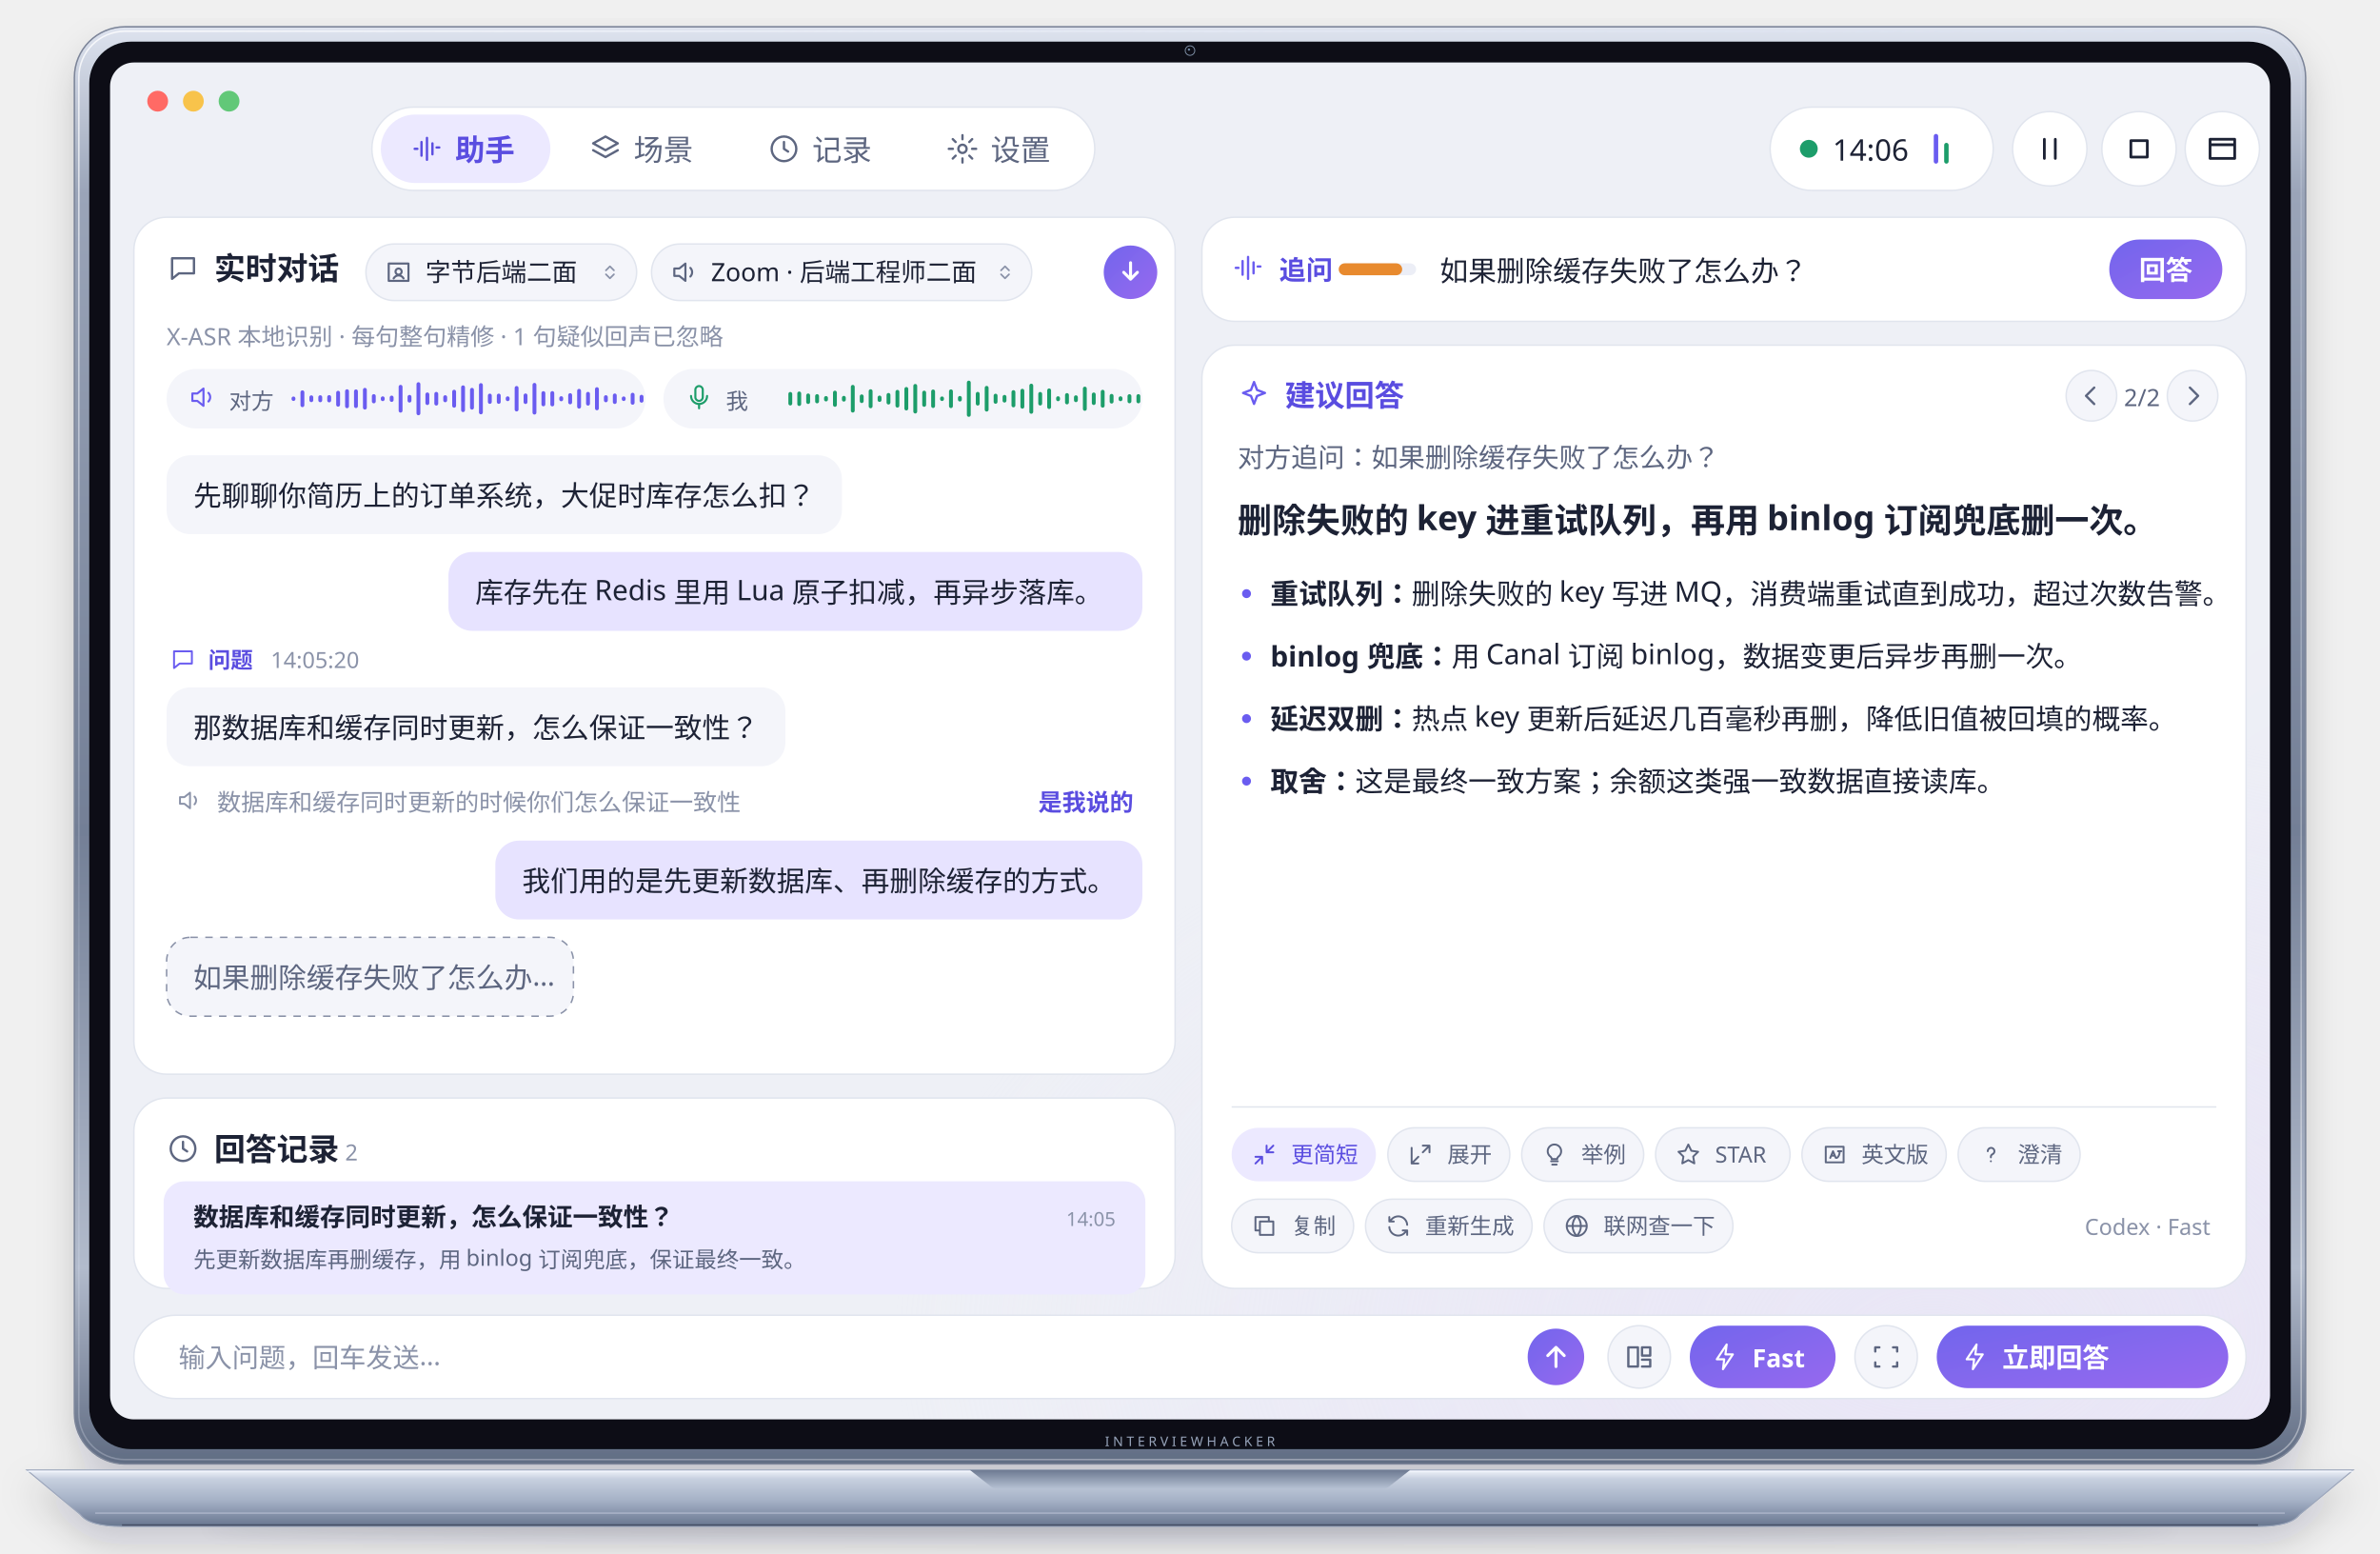
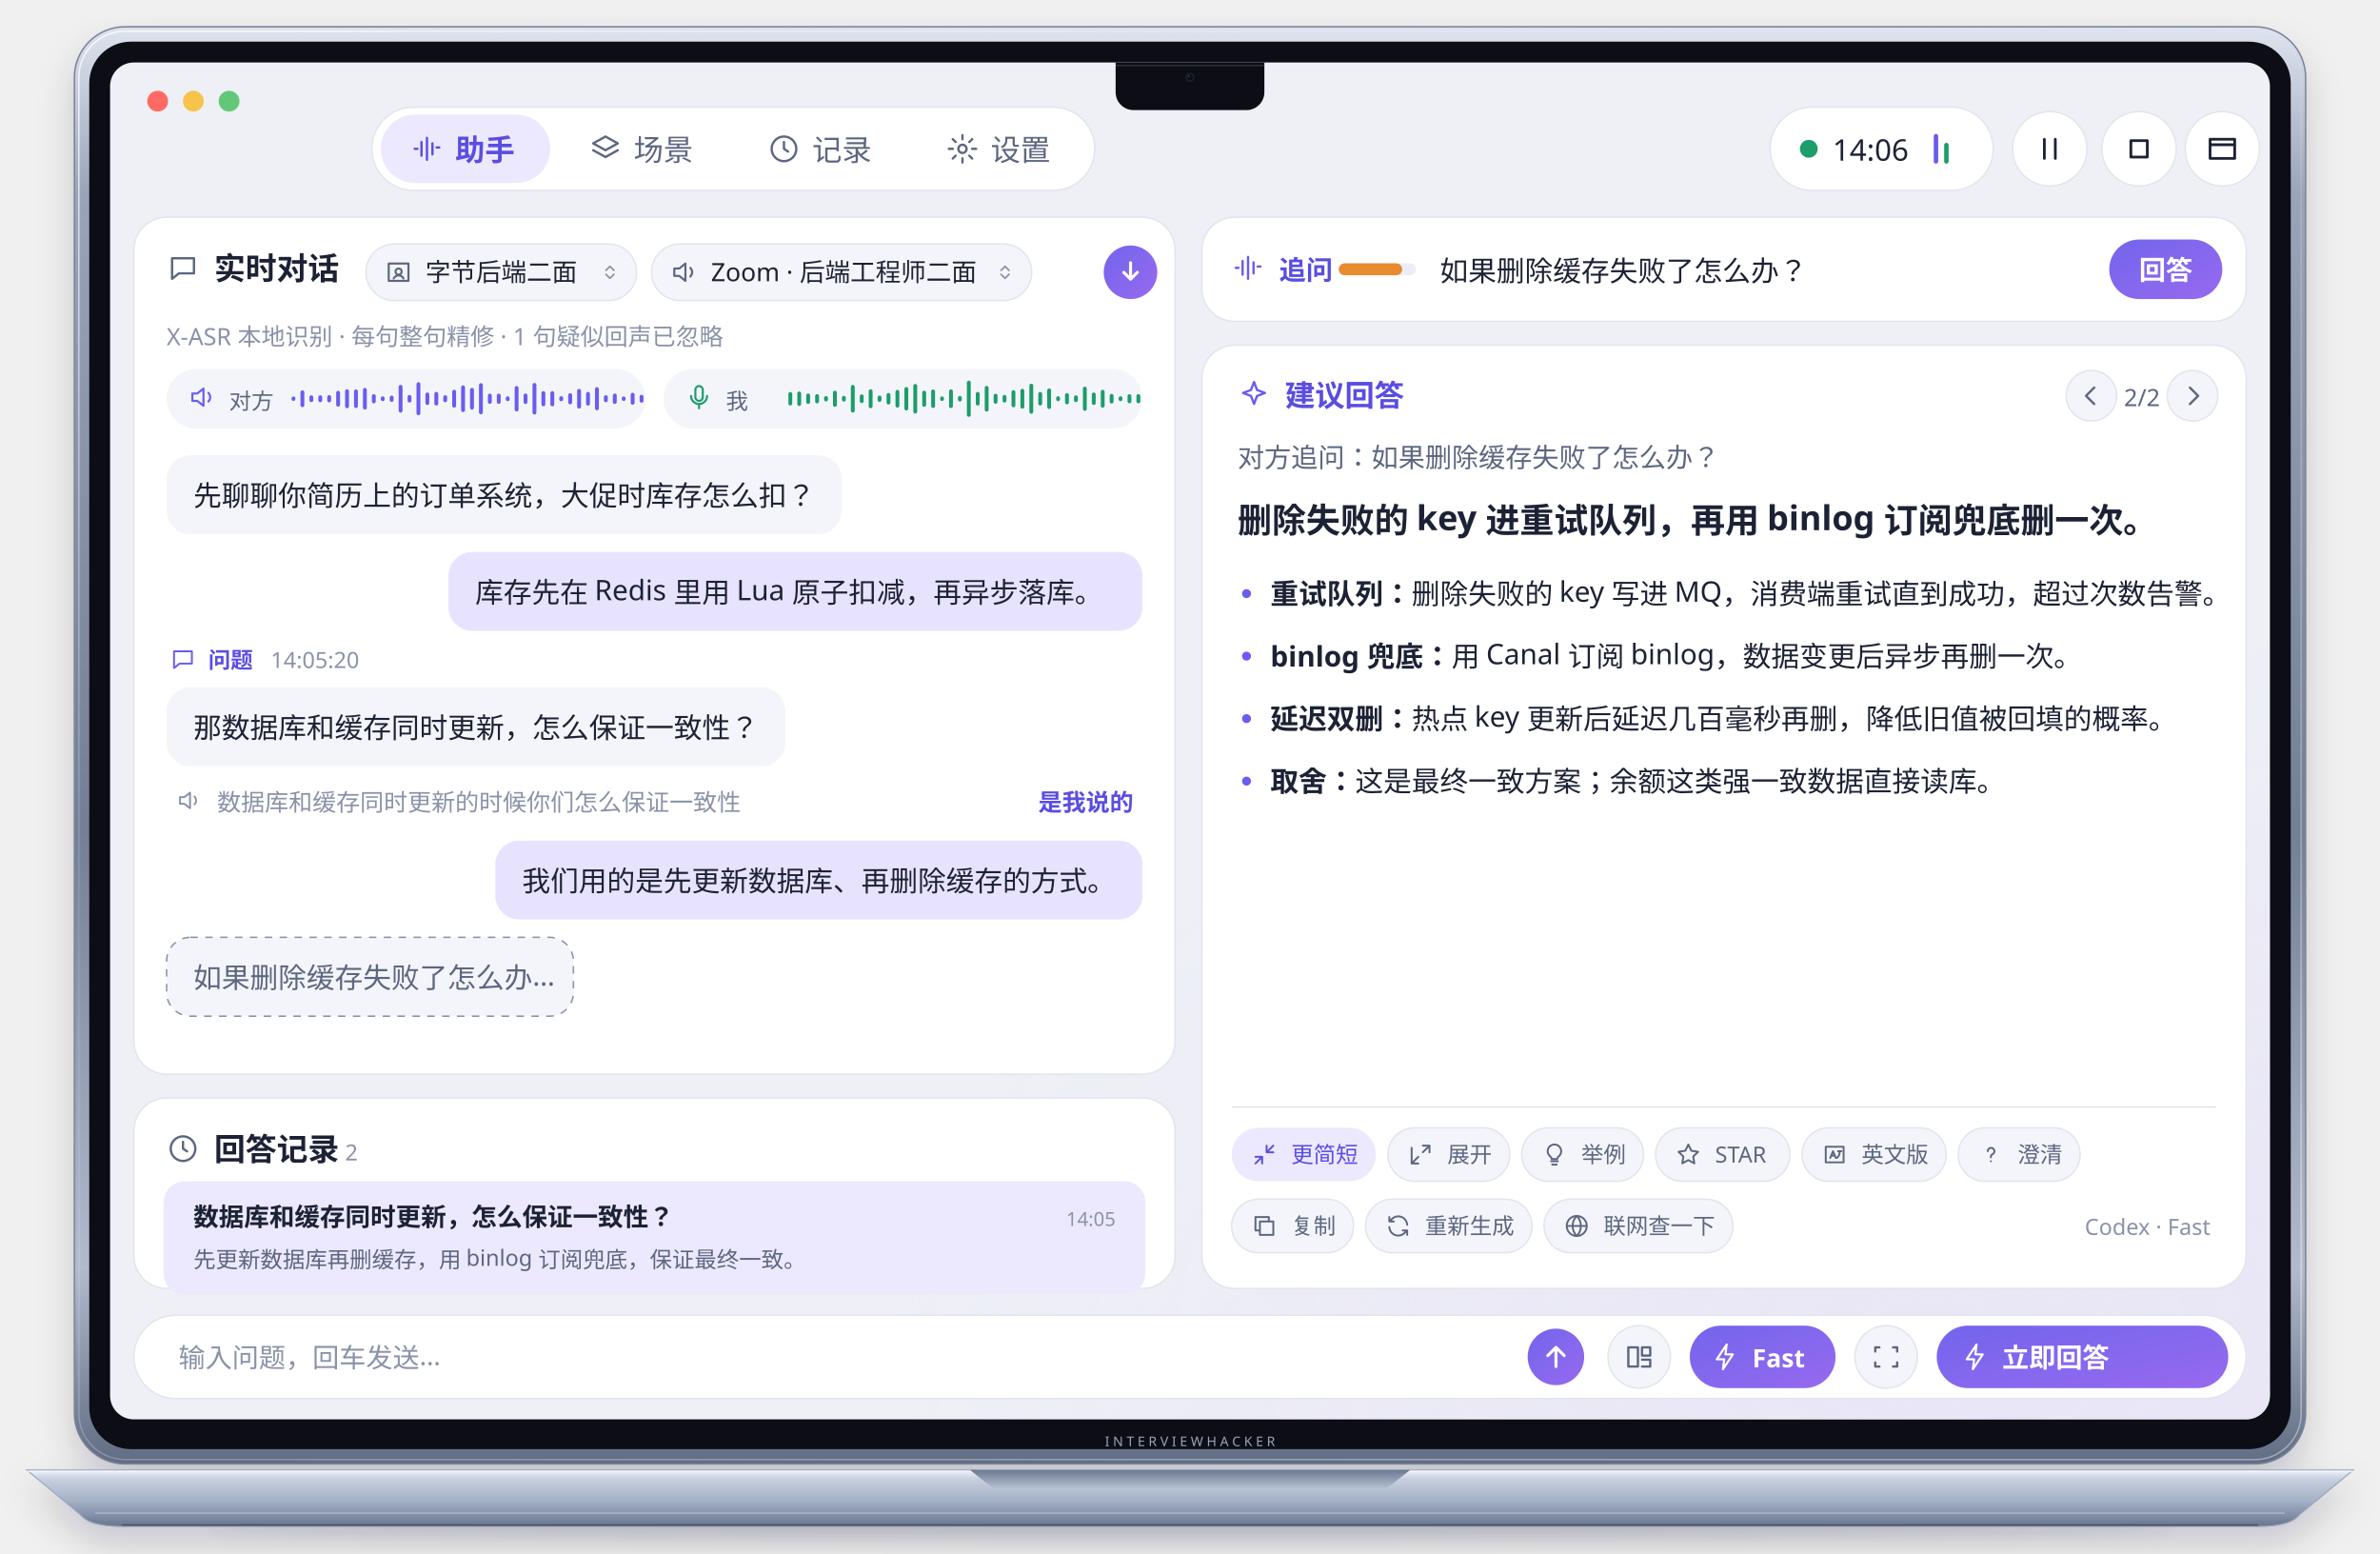
<svg xmlns="http://www.w3.org/2000/svg" width="1600" height="1044" viewBox="0 0 1600 1044" fill="none">
  <defs>
    <linearGradient id="accent" x1="0" y1="0" x2="1" y2="1">
      <stop stop-color="#7265ed" />
      <stop offset="1" stop-color="#9769ee" />
    </linearGradient>
    <linearGradient id="canvas" x1="0" y1="0" x2="1" y2="1">
      <stop stop-color="#eef0f6" />
      <stop offset=".7" stop-color="#eef0f6" />
      <stop offset="1" stop-color="#e9e6f6" />
    </linearGradient>
    <radialGradient id="corner-glow">
      <stop stop-color="#e9e6f6" stop-opacity=".85" />
      <stop offset="1" stop-color="#e9e6f6" stop-opacity="0" />
    </radialGradient>
    <linearGradient id="room" x1="0" y1="0" x2="1" y2="1">
      <stop stop-color="#3a4258" />
      <stop offset="1" stop-color="#1f2434" />
    </linearGradient>
    <linearGradient id="metal" x1="0" y1="0" x2="0" y2="1">
      <stop stop-color="#e1e6f1" />
      <stop offset=".12" stop-color="#9aa4b8" />
      <stop offset=".56" stop-color="#737f96" />
      <stop offset=".86" stop-color="#b2bbcc" />
      <stop offset="1" stop-color="#5d6980" />
    </linearGradient>
    <linearGradient id="rim-light" x1="0" y1="0" x2=".7" y2="1">
      <stop stop-color="#fff" stop-opacity=".8" />
      <stop offset=".42" stop-color="#e0e8fb" stop-opacity=".14" />
      <stop offset="1" stop-color="#fff" stop-opacity=".4" />
    </linearGradient>
    <linearGradient id="base" x1="0" y1="0" x2="0" y2="1">
      <stop stop-color="#f0f3fa" />
      <stop offset=".16" stop-color="#c7d0df" />
      <stop offset=".55" stop-color="#a4b0c5" />
      <stop offset="1" stop-color="#67758f" />
    </linearGradient>
    <linearGradient id="notch" x1="0" y1="0" x2="0" y2="1">
      <stop stop-color="#6c7991" />
      <stop offset="1" stop-color="#b8c3d5" />
    </linearGradient>
    <clipPath id="display">
      <rect x="74" y="42" width="1452" height="912" rx="16" />
    </clipPath>
    <filter id="device-shadow" x="-8%" y="-6%" width="116%" height="126%">
      <feDropShadow dx="0" dy="12" stdDeviation="12" flood-color="#0d1426" flood-opacity=".17" />
    </filter>
    <filter id="contact-shadow" x="-10%" y="-100%" width="120%" height="300%">
      <feGaussianBlur stdDeviation="6" />
    </filter>
    <filter id="card-shadow" x="-20%" y="-20%" width="140%" height="160%">
      <feDropShadow dx="0" dy="18" stdDeviation="20" flood-color="#05070d" flood-opacity=".45" />
    </filter>
    <filter id="phone-shadow" x="-20%" y="-10%" width="140%" height="130%">
      <feDropShadow dx="0" dy="12" stdDeviation="10" flood-color="#0d1426" flood-opacity=".18" />
    </filter>
  </defs>
  <g font-family="'HarmonyOS Sans SC','PingFang SC','Microsoft YaHei',sans-serif" text-rendering="geometricPrecision">
    <ellipse cx="800" cy="1026" rx="660" ry="6" fill="#101626" opacity=".16" filter="url(#contact-shadow)" />
    <g filter="url(#device-shadow)">
      <rect x="50" y="18" width="1500" height="966" rx="34" fill="url(#metal)" stroke="#7b8498" />
      <rect x="53" y="21" width="1494" height="960" rx="31" fill="none" stroke="url(#rim-light)" />
      <rect x="60" y="28" width="1480" height="946" rx="28" fill="#0c0f16" stroke="none" />
-       <circle cx="800" cy="34" r="3.2" fill="#090d15" stroke="#8491aa" stroke-width=".6" />
-       <circle cx="799.3" cy="33.3" r=".8" fill="#7186a5" />
      <g clip-path="url(#display)">
        <rect x="74" y="42" width="1452" height="912" rx="16" fill="url(#canvas)" stroke="none" />
        <ellipse cx="1300" cy="900" rx="700" ry="420" fill="url(#corner-glow)" />
        <circle cx="106" cy="68" r="7" fill="#ff6a65" />
        <circle cx="130" cy="68" r="7" fill="#f8c34b" />
        <circle cx="154" cy="68" r="7" fill="#62c878" />
        <rect x="250" y="72" width="486" height="56" rx="28" fill="#ffffff" stroke="#e1e5ee" />
        <rect x="256" y="77" width="114" height="46" rx="23" fill="#ece9ff" stroke="none" />
        <g transform="translate(276 89) scale(0.92)" fill="none" stroke="#5a4de0" stroke-width="1.7" stroke-linecap="round" stroke-linejoin="round">
          <path d="M3 12h2m3-5v10m4-13v16m4-12v8m3-5h2" />
        </g>
        <text x="306" y="108" font-size="20" font-weight="600" fill="#5a4de0">助手</text>
        <g transform="translate(396 89) scale(0.92)" fill="none" stroke="#5d6680" stroke-width="1.7" stroke-linecap="round" stroke-linejoin="round">
          <path d="m12 3 9 5-9 5-9-5zM3 13l9 5 9-5" />
        </g>
        <text x="426" y="108" font-size="20" font-weight="500" fill="#5d6680">场景</text>
        <g transform="translate(516 89) scale(0.92)" fill="none" stroke="#5d6680" stroke-width="1.7" stroke-linecap="round" stroke-linejoin="round">
          <path d="M12 7v5l3 2M21 12a9 9 0 1 1-18 0 9 9 0 0 1 18 0" />
        </g>
        <text x="546" y="108" font-size="20" font-weight="500" fill="#5d6680">记录</text>
        <g transform="translate(636 89) scale(0.92)" fill="none" stroke="#5d6680" stroke-width="1.7" stroke-linecap="round" stroke-linejoin="round">
          <path d="M12 9a3 3 0 1 0 0 6 3 3 0 0 0 0-6M12 2v3m0 14v3M2 12h3m14 0h3M4.9 4.9l2.1 2.1m10 10 2.1 2.1M4.9 19.1 7 17M17 7l2.1-2.1" />
        </g>
        <text x="666" y="108" font-size="20" font-weight="500" fill="#5d6680">设置</text>
        <rect x="1190" y="72" width="150" height="56" rx="28" fill="#ffffff" stroke="#e1e5ee" />
        <circle cx="1216" cy="100" r="6" fill="#1f9d6a" />
        <text x="1232" y="108" font-size="20" font-weight="500" fill="#1f2335">14:06</text>
        <rect x="1300" y="90" width="3" height="20" rx="1.5" fill="#6a5cf0" stroke="none" />
        <rect x="1307" y="96" width="3" height="14" rx="1.5" fill="#1f9d6a" stroke="none" />
        <circle cx="1378" cy="100" r="25" fill="#ffffff" stroke="#e1e5ee" />
        <g transform="translate(1367 89) scale(0.92)" fill="none" stroke="#1f2335" stroke-width="2" stroke-linecap="round" stroke-linejoin="round">
          <path d="M8 5v14M16 5v14" />
        </g>
        <circle cx="1438" cy="100" r="25" fill="#ffffff" stroke="#e1e5ee" />
        <g transform="translate(1427 89) scale(0.92)" fill="none" stroke="#1f2335" stroke-width="2" stroke-linecap="round" stroke-linejoin="round">
          <path d="M6 6h12v12H6z" />
        </g>
        <circle cx="1494" cy="100" r="25" fill="#ffffff" stroke="#e1e5ee" />
        <g transform="translate(1483 89) scale(0.92)" fill="none" stroke="#1f2335" stroke-width="2" stroke-linecap="round" stroke-linejoin="round">
          <path d="M3 5h18v14H3zM3 9h18" />
        </g>
        <rect x="90" y="146" width="700" height="576" rx="22" fill="#ffffff" stroke="#e1e5ee" />
        <g transform="translate(112 169) scale(0.92)" fill="none" stroke="#5d6680" stroke-width="1.7" stroke-linecap="round" stroke-linejoin="round">
          <path d="M4 5h16v11H9l-5 4z" />
        </g>
        <text x="144" y="188" font-size="21" font-weight="600" fill="#1f2335">实时对话</text>
        <rect x="246" y="164" width="182" height="38" rx="19" fill="#f4f5fa" stroke="#e1e5ee" />
        <g transform="translate(258 173) scale(0.83)" fill="none" stroke="#5d6680" stroke-width="1.7" stroke-linecap="round" stroke-linejoin="round">
          <path d="M4 5h16v14H4zM12 9a2.5 2.5 0 1 0 0 5 2.5 2.5 0 0 0 0-5M8 17c1-1.6 2.3-2.4 4-2.4s3 .8 4 2.4" />
        </g>
        <text x="286" y="189" font-size="17" font-weight="500" fill="#1f2335">字节后端二面</text>
        <g transform="translate(402 175) scale(0.67)" fill="none" stroke="#8a92a8" stroke-width="1.7" stroke-linecap="round" stroke-linejoin="round">
          <path d="m8 10 4-4 4 4M8 14l4 4 4-4" />
        </g>
        <rect x="438" y="164" width="255.61" height="38" rx="19" fill="#f4f5fa" stroke="#e1e5ee" />
        <g transform="translate(450 173) scale(0.83)" fill="none" stroke="#5d6680" stroke-width="1.7" stroke-linecap="round" stroke-linejoin="round">
          <path d="M4 9h4l5-4v14l-5-4H4zM17 8.5a5 5 0 0 1 0 7" />
        </g>
        <text x="478" y="189" font-size="17" font-weight="500" fill="#1f2335">Zoom · 后端工程师二面</text>
        <g transform="translate(667.61 175) scale(0.67)" fill="none" stroke="#8a92a8" stroke-width="1.7" stroke-linecap="round" stroke-linejoin="round">
          <path d="m8 10 4-4 4 4M8 14l4 4 4-4" />
        </g>
        <circle cx="760" cy="183" r="18" fill="url(#accent)" />
        <g transform="translate(749 172) scale(0.92)" fill="none" stroke="#fff" stroke-width="2.2" stroke-linecap="round" stroke-linejoin="round">
          <path d="M12 5v12m-5-5 5 5 5-5" />
        </g>
        <text x="112" y="232" font-size="16" font-weight="400" fill="#8a92a8">X-ASR 本地识别 · 每句整句精修 · 1 句疑似回声已忽略</text>
        <rect x="112" y="248" width="322" height="40" rx="20" fill="#f4f5fa" stroke="none" />
        <g transform="translate(126 257) scale(0.83)" fill="none" stroke="#6a5cf0" stroke-width="1.7" stroke-linecap="round" stroke-linejoin="round">
          <path d="M4 9h4l5-4v14l-5-4H4zM17 8.5a5 5 0 0 1 0 7" />
        </g>
        <text x="154" y="275" font-size="15" font-weight="500" fill="#5d6680">对方</text>
        <rect x="196" y="266.5" width="2.6" height="3" rx="1.3" fill="#6a5cf0" stroke="none" />
        <rect x="202" y="262.36" width="2.6" height="11.29" rx="1.3" fill="#6a5cf0" stroke="none" />
        <rect x="208" y="265.71" width="2.6" height="4.58" rx="1.3" fill="#6a5cf0" stroke="none" />
        <rect x="214" y="265.64" width="2.6" height="4.72" rx="1.3" fill="#6a5cf0" stroke="none" />
        <rect x="220" y="265.55" width="2.6" height="4.9" rx="1.3" fill="#6a5cf0" stroke="none" />
        <rect x="226" y="262.66" width="2.6" height="10.68" rx="1.3" fill="#6a5cf0" stroke="none" />
        <rect x="232" y="261.63" width="2.6" height="12.75" rx="1.3" fill="#6a5cf0" stroke="none" />
        <rect x="238" y="261.72" width="2.6" height="12.56" rx="1.3" fill="#6a5cf0" stroke="none" />
        <rect x="244" y="260.7" width="2.6" height="14.59" rx="1.3" fill="#6a5cf0" stroke="none" />
        <rect x="250" y="264.9" width="2.6" height="6.2" rx="1.3" fill="#6a5cf0" stroke="none" />
        <rect x="256" y="266.39" width="2.6" height="3.22" rx="1.3" fill="#6a5cf0" stroke="none" />
        <rect x="262" y="265.88" width="2.6" height="4.25" rx="1.3" fill="#6a5cf0" stroke="none" />
        <rect x="268" y="258.67" width="2.6" height="18.67" rx="1.3" fill="#6a5cf0" stroke="none" />
        <rect x="274" y="265.42" width="2.6" height="5.16" rx="1.3" fill="#6a5cf0" stroke="none" />
        <rect x="280" y="256.89" width="2.6" height="22.22" rx="1.3" fill="#6a5cf0" stroke="none" />
        <rect x="286" y="263.77" width="2.6" height="8.46" rx="1.3" fill="#6a5cf0" stroke="none" />
        <rect x="292" y="263.4" width="2.6" height="9.19" rx="1.3" fill="#6a5cf0" stroke="none" />
        <rect x="298" y="265.63" width="2.6" height="4.73" rx="1.3" fill="#6a5cf0" stroke="none" />
        <rect x="304" y="261.95" width="2.6" height="12.09" rx="1.3" fill="#6a5cf0" stroke="none" />
        <rect x="310" y="259.01" width="2.6" height="17.97" rx="1.3" fill="#6a5cf0" stroke="none" />
        <rect x="316" y="260.69" width="2.6" height="14.63" rx="1.3" fill="#6a5cf0" stroke="none" />
        <rect x="322" y="257.51" width="2.6" height="20.98" rx="1.3" fill="#6a5cf0" stroke="none" />
        <rect x="328" y="264.55" width="2.6" height="6.9" rx="1.3" fill="#6a5cf0" stroke="none" />
        <rect x="334" y="264.55" width="2.6" height="6.9" rx="1.3" fill="#6a5cf0" stroke="none" />
        <rect x="340" y="266.38" width="2.6" height="3.24" rx="1.3" fill="#6a5cf0" stroke="none" />
        <rect x="346" y="259.44" width="2.6" height="17.11" rx="1.3" fill="#6a5cf0" stroke="none" />
        <rect x="352" y="264.45" width="2.6" height="7.1" rx="1.3" fill="#6a5cf0" stroke="none" />
        <rect x="358" y="257.36" width="2.6" height="21.28" rx="1.3" fill="#6a5cf0" stroke="none" />
        <rect x="364" y="262.9" width="2.6" height="10.19" rx="1.3" fill="#6a5cf0" stroke="none" />
        <rect x="370" y="262.87" width="2.6" height="10.27" rx="1.3" fill="#6a5cf0" stroke="none" />
        <rect x="376" y="266.29" width="2.6" height="3.43" rx="1.3" fill="#6a5cf0" stroke="none" />
        <rect x="382" y="264.25" width="2.6" height="7.51" rx="1.3" fill="#6a5cf0" stroke="none" />
        <rect x="388" y="261.36" width="2.6" height="13.29" rx="1.3" fill="#6a5cf0" stroke="none" />
        <rect x="394" y="263.38" width="2.6" height="9.25" rx="1.3" fill="#6a5cf0" stroke="none" />
        <rect x="400" y="260.24" width="2.6" height="15.52" rx="1.3" fill="#6a5cf0" stroke="none" />
        <rect x="406" y="265.62" width="2.6" height="4.76" rx="1.3" fill="#6a5cf0" stroke="none" />
        <rect x="412" y="264.47" width="2.6" height="7.06" rx="1.3" fill="#6a5cf0" stroke="none" />
        <rect x="418" y="266.46" width="2.6" height="3.08" rx="1.3" fill="#6a5cf0" stroke="none" />
        <rect x="424" y="263.98" width="2.6" height="8.05" rx="1.3" fill="#6a5cf0" stroke="none" />
        <rect x="430" y="265.35" width="2.6" height="5.3" rx="1.3" fill="#6a5cf0" stroke="none" />
        <rect x="446" y="248" width="322" height="40" rx="20" fill="#f4f5fa" stroke="none" />
        <g transform="translate(460 257) scale(0.83)" fill="none" stroke="#1f9d6a" stroke-width="1.7" stroke-linecap="round" stroke-linejoin="round">
          <path d="M9 6a3 3 0 0 1 6 0v6a3 3 0 0 1-6 0zM5.5 11a6.5 6.5 0 0 0 13 0M12 17.5V21" />
        </g>
        <text x="488" y="275" font-size="15" font-weight="500" fill="#5d6680">我</text>
        <rect x="530" y="263.45" width="2.6" height="9.09" rx="1.3" fill="#1f9d6a" stroke="none" />
        <rect x="536" y="263.13" width="2.6" height="9.74" rx="1.3" fill="#1f9d6a" stroke="none" />
        <rect x="542" y="264.46" width="2.6" height="7.07" rx="1.3" fill="#1f9d6a" stroke="none" />
        <rect x="548" y="264.9" width="2.6" height="6.2" rx="1.3" fill="#1f9d6a" stroke="none" />
        <rect x="554" y="266.19" width="2.6" height="3.63" rx="1.3" fill="#1f9d6a" stroke="none" />
        <rect x="560" y="262.56" width="2.6" height="10.88" rx="1.3" fill="#1f9d6a" stroke="none" />
        <rect x="566" y="266.06" width="2.6" height="3.87" rx="1.3" fill="#1f9d6a" stroke="none" />
        <rect x="572" y="258.69" width="2.6" height="18.61" rx="1.3" fill="#1f9d6a" stroke="none" />
        <rect x="578" y="265.09" width="2.6" height="5.82" rx="1.3" fill="#1f9d6a" stroke="none" />
        <rect x="584" y="261.61" width="2.6" height="12.78" rx="1.3" fill="#1f9d6a" stroke="none" />
        <rect x="590" y="265.86" width="2.6" height="4.29" rx="1.3" fill="#1f9d6a" stroke="none" />
        <rect x="596" y="264.12" width="2.6" height="7.77" rx="1.3" fill="#1f9d6a" stroke="none" />
        <rect x="602" y="262.04" width="2.6" height="11.93" rx="1.3" fill="#1f9d6a" stroke="none" />
        <rect x="608" y="260.11" width="2.6" height="15.79" rx="1.3" fill="#1f9d6a" stroke="none" />
        <rect x="614" y="258.07" width="2.6" height="19.85" rx="1.3" fill="#1f9d6a" stroke="none" />
        <rect x="620" y="262.56" width="2.6" height="10.88" rx="1.3" fill="#1f9d6a" stroke="none" />
        <rect x="626" y="261.79" width="2.6" height="12.43" rx="1.3" fill="#1f9d6a" stroke="none" />
        <rect x="632" y="266.46" width="2.6" height="3.07" rx="1.3" fill="#1f9d6a" stroke="none" />
        <rect x="638" y="261.71" width="2.6" height="12.58" rx="1.3" fill="#1f9d6a" stroke="none" />
        <rect x="644" y="266.13" width="2.6" height="3.75" rx="1.3" fill="#1f9d6a" stroke="none" />
        <rect x="650" y="255.84" width="2.6" height="24.33" rx="1.3" fill="#1f9d6a" stroke="none" />
        <rect x="656" y="263.39" width="2.6" height="9.21" rx="1.3" fill="#1f9d6a" stroke="none" />
        <rect x="662" y="259.37" width="2.6" height="17.26" rx="1.3" fill="#1f9d6a" stroke="none" />
        <rect x="668" y="264.62" width="2.6" height="6.77" rx="1.3" fill="#1f9d6a" stroke="none" />
        <rect x="674" y="265.42" width="2.6" height="5.16" rx="1.3" fill="#1f9d6a" stroke="none" />
        <rect x="680" y="262.22" width="2.6" height="11.56" rx="1.3" fill="#1f9d6a" stroke="none" />
        <rect x="686" y="261.32" width="2.6" height="13.36" rx="1.3" fill="#1f9d6a" stroke="none" />
        <rect x="692" y="257.88" width="2.6" height="20.23" rx="1.3" fill="#1f9d6a" stroke="none" />
        <rect x="698" y="263.44" width="2.6" height="9.12" rx="1.3" fill="#1f9d6a" stroke="none" />
        <rect x="704" y="261.08" width="2.6" height="13.83" rx="1.3" fill="#1f9d6a" stroke="none" />
        <rect x="710" y="266.32" width="2.6" height="3.35" rx="1.3" fill="#1f9d6a" stroke="none" />
        <rect x="716" y="264.2" width="2.6" height="7.59" rx="1.3" fill="#1f9d6a" stroke="none" />
        <rect x="722" y="265.69" width="2.6" height="4.61" rx="1.3" fill="#1f9d6a" stroke="none" />
        <rect x="728" y="259.87" width="2.6" height="16.26" rx="1.3" fill="#1f9d6a" stroke="none" />
        <rect x="734" y="263.8" width="2.6" height="8.41" rx="1.3" fill="#1f9d6a" stroke="none" />
        <rect x="740" y="261.99" width="2.6" height="12.02" rx="1.3" fill="#1f9d6a" stroke="none" />
        <rect x="746" y="264.75" width="2.6" height="6.5" rx="1.3" fill="#1f9d6a" stroke="none" />
        <rect x="752" y="266.35" width="2.6" height="3.3" rx="1.3" fill="#1f9d6a" stroke="none" />
        <rect x="758" y="264.94" width="2.6" height="6.12" rx="1.3" fill="#1f9d6a" stroke="none" />
        <rect x="764" y="264.9" width="2.6" height="6.19" rx="1.3" fill="#1f9d6a" stroke="none" />
        <rect x="112" y="306" width="454" height="53" rx="16" fill="#f4f5fa" stroke="none" />
        <text x="130" y="340" font-size="19" fill="#1f2335" font-weight="400">先聊聊你简历上的订单系统，大促时库存怎么扣？</text>
        <rect x="301.46" y="371" width="466.54" height="53" rx="16" fill="#e7e3ff" stroke="none" />
        <text x="319.46" y="405" font-size="19" fill="#1f2335" font-weight="400">库存先在 Redis 里用 Lua 原子扣减，再异步落库。</text>
        <g transform="translate(114 434) scale(0.75)" fill="none" stroke="#6a5cf0" stroke-width="1.7" stroke-linecap="round" stroke-linejoin="round">
          <path d="M4 5h16v11H9l-5 4z" />
        </g>
        <text x="140" y="449" font-size="15" font-weight="600" fill="#5a4de0">问题</text>
        <text x="182" y="449" font-size="15" font-weight="400" fill="#8a92a8">14:05:20</text>
        <rect x="112" y="462" width="416" height="53" rx="16" fill="#f4f5fa" stroke="none" />
        <text x="130" y="496" font-size="19" fill="#1f2335" font-weight="400">那数据库和缓存同时更新，怎么保证一致性？</text>
        <g transform="translate(118 529) scale(0.75)" fill="none" stroke="#8a92a8" stroke-width="1.7" stroke-linecap="round" stroke-linejoin="round">
          <path d="M4 9h4l5-4v14l-5-4H4zM17 8.5a5 5 0 0 1 0 7" />
        </g>
        <g text-decoration="line-through">
          <text x="146" y="545" font-size="16" fill="#8a92a8" font-weight="400">数据库和缓存同时更新的时候你们怎么保证一致性</text>
        </g>
        <text x="762" y="545" font-size="16" font-weight="600" fill="#5a4de0" text-anchor="end">是我说的</text>
        <rect x="333" y="565" width="435" height="53" rx="16" fill="#e7e3ff" stroke="none" />
        <text x="351" y="599" font-size="19" fill="#1f2335" font-weight="400">我们用的是先更新数据库、再删除缓存的方式。</text>
        <rect x="112" y="630" width="273.5" height="53" rx="16" fill="#f4f5fa" stroke="#8a92a8" stroke-dasharray="5 5" />
        <text x="130" y="664" font-size="19" fill="#5d6680" font-weight="400">如果删除缓存失败了怎么办…</text>
        <rect x="90" y="738" width="700" height="128" rx="22" fill="#ffffff" stroke="#e1e5ee" />
        <g transform="translate(112 761) scale(0.92)" fill="none" stroke="#5d6680" stroke-width="1.7" stroke-linecap="round" stroke-linejoin="round">
          <path d="M12 7v5l3 2M21 12a9 9 0 1 1-18 0 9 9 0 0 1 18 0" />
        </g>
        <text x="144" y="780" font-size="21" font-weight="600" fill="#1f2335">回答记录</text>
        <text x="232" y="780" font-size="15" font-weight="400" fill="#8a92a8">2</text>
        <rect x="110" y="794" width="660" height="76" rx="14" fill="#ece9ff" stroke="none" />
        <text x="130" y="824" font-size="17" font-weight="600" fill="#1f2335">数据库和缓存同时更新，怎么保证一致性？</text>
        <text x="750" y="824" font-size="13" font-weight="400" fill="#8a92a8" text-anchor="end">14:05</text>
        <text x="130" y="852" font-size="15" font-weight="400" fill="#5d6680">先更新数据库再删缓存，用 binlog 订阅兜底，保证最终一致。</text>
        <rect x="808" y="146" width="702" height="70" rx="22" fill="#ffffff" stroke="#e1e5ee" />
        <g transform="translate(828 169) scale(0.92)" fill="none" stroke="#6a5cf0" stroke-width="1.7" stroke-linecap="round" stroke-linejoin="round">
          <path d="M3 12h2m3-5v10m4-13v16m4-12v8m3-5h2" />
        </g>
        <text x="860" y="188" font-size="18" font-weight="600" fill="#5a4de0">追问</text>
        <rect x="900" y="177" width="52" height="8" rx="4" fill="#eceef6" stroke="none" />
        <rect x="900" y="177" width="42.64" height="8" rx="4" fill="#e88a2e" stroke="none" />
        <text x="968" y="189" font-size="19" font-weight="500" fill="#1f2335">如果删除缓存失败了怎么办？</text>
        <rect x="1418" y="161" width="76" height="40" rx="20" fill="url(#accent)" stroke="none" />
        <text x="1456" y="188" font-size="18" font-weight="600" fill="#fff" text-anchor="middle">回答</text>
        <rect x="808" y="232" width="702" height="634" rx="22" fill="#ffffff" stroke="#e1e5ee" />
        <g transform="translate(832 254) scale(0.92)" fill="none" stroke="#6a5cf0" stroke-width="1.7" stroke-linecap="round" stroke-linejoin="round">
          <path d="m12 3 2.2 5.8L20 11l-5.8 2.2L12 19l-2.2-5.8L4 11l5.8-2.2z" />
        </g>
        <text x="864" y="273" font-size="20" font-weight="600" fill="#5a4de0">建议回答</text>
        <circle cx="1406" cy="266" r="17" fill="#f4f5fa" stroke="#e1e5ee" />
        <g transform="translate(1395 255) scale(0.92)" fill="none" stroke="#5d6680" stroke-width="1.7" stroke-linecap="round" stroke-linejoin="round">
          <path d="m14 6-6 6 6 6" />
        </g>
        <text x="1440" y="273" font-size="16" font-weight="500" fill="#5d6680" text-anchor="middle">2/2</text>
        <circle cx="1474" cy="266" r="17" fill="#f4f5fa" stroke="#e1e5ee" />
        <g transform="translate(1463 255) scale(0.92)" fill="none" stroke="#5d6680" stroke-width="1.7" stroke-linecap="round" stroke-linejoin="round">
          <path d="m10 6 6 6-6 6" />
        </g>
        <text x="832" y="314" font-size="18" fill="#5d6680" font-weight="400">对方追问：如果删除缓存失败了怎么办？</text>
        <text x="832" y="358" font-size="23" fill="#1f2335" font-weight="400">
          <tspan font-weight="600" fill="#1f2335">删除失败的 key 进重试队列，再用 binlog 订阅兜底删一次。</tspan>
        </text>
        <circle cx="838" cy="399" r="3" fill="#6a5cf0" />
        <text x="854" y="406" font-size="19" fill="#1f2335" font-weight="400">
          <tspan font-weight="600" fill="#1f2335">重试队列：</tspan>删除失败的 key 写进 MQ，消费端重试直到成功，超过次数告警。</text>
        <circle cx="838" cy="441" r="3" fill="#6a5cf0" />
        <text x="854" y="448" font-size="19" fill="#1f2335" font-weight="400">
          <tspan font-weight="600" fill="#1f2335">binlog 兜底：</tspan>用 Canal 订阅 binlog，数据变更后异步再删一次。</text>
        <circle cx="838" cy="483" r="3" fill="#6a5cf0" />
        <text x="854" y="490" font-size="19" fill="#1f2335" font-weight="400">
          <tspan font-weight="600" fill="#1f2335">延迟双删：</tspan>热点 key 更新后延迟几百毫秒再删，降低旧值被回填的概率。</text>
        <circle cx="838" cy="525" r="3" fill="#6a5cf0" />
        <text x="854" y="532" font-size="19" fill="#1f2335" font-weight="400">
          <tspan font-weight="600" fill="#1f2335">取舍：</tspan>这是最终一致方案；余额这类强一致数据直接读库。</text>
        <path d="M828 744L1490 744" stroke="#e1e5ee" />
        <rect x="828" y="758" width="97" height="36" rx="18" fill="#ece9ff" stroke="none" />
        <g transform="translate(841 767) scale(0.75)" fill="none" stroke="#5a4de0" stroke-width="1.7" stroke-linecap="round" stroke-linejoin="round">
          <path d="M4 14h6v6M20 10h-6V4M14 10l6-6M4 20l6-6" />
        </g>
        <text x="868" y="781.4" font-size="15" font-weight="500" fill="#5a4de0">更简短</text>
        <rect x="933" y="758" width="82" height="36" rx="18" fill="#f4f5fa" stroke="#e1e5ee" />
        <g transform="translate(946 767) scale(0.75)" fill="none" stroke="#5d6680" stroke-width="1.7" stroke-linecap="round" stroke-linejoin="round">
          <path d="M14 4h6v6M10 20H4v-14M20 4l-6 6M4 20l6-6" />
        </g>
        <text x="973" y="781.4" font-size="15" font-weight="500" fill="#5d6680">展开</text>
        <rect x="1023" y="758" width="82" height="36" rx="18" fill="#f4f5fa" stroke="#e1e5ee" />
        <g transform="translate(1036 767) scale(0.75)" fill="none" stroke="#5d6680" stroke-width="1.7" stroke-linecap="round" stroke-linejoin="round">
          <path d="M9 18h6M10 21h4M12 3a6 6 0 0 0-3.5 10.9c.6.5 1 1.2 1 2.1h5c0-.9.4-1.6 1-2.1A6 6 0 0 0 12 3" />
        </g>
        <text x="1063" y="781.4" font-size="15" font-weight="500" fill="#5d6680">举例</text>
        <rect x="1113" y="758" width="90.4" height="36" rx="18" fill="#f4f5fa" stroke="#e1e5ee" />
        <g transform="translate(1126 767) scale(0.75)" fill="none" stroke="#5d6680" stroke-width="1.7" stroke-linecap="round" stroke-linejoin="round">
          <path d="m12 3 2.7 5.6 6.1.9-4.4 4.3 1 6.1L12 17l-5.4 2.9 1-6.1-4.4-4.3 6.1-.9z" />
        </g>
        <text x="1153" y="781.4" font-size="15" font-weight="500" fill="#5d6680">STAR</text>
        <rect x="1211.4" y="758" width="97" height="36" rx="18" fill="#f4f5fa" stroke="#e1e5ee" />
        <g transform="translate(1224.4 767) scale(0.75)" fill="none" stroke="#5d6680" stroke-width="1.7" stroke-linecap="round" stroke-linejoin="round">
          <path d="M4 5h16v14H4zM8 15l2.5-6 2.5 6M8.8 13h3.4M15 9h3M16.5 9c0 3-1 5-2.5 6" />
        </g>
        <text x="1251.4" y="781.4" font-size="15" font-weight="500" fill="#5d6680">英文版</text>
        <rect x="1316.4" y="758" width="82" height="36" rx="18" fill="#f4f5fa" stroke="#e1e5ee" />
        <g transform="translate(1329.4 767) scale(0.75)" fill="none" stroke="#5d6680" stroke-width="1.7" stroke-linecap="round" stroke-linejoin="round">
          <path d="M9.2 9a3 3 0 1 1 4.3 2.7c-.9.4-1.5 1.2-1.5 2.2v.6M12 18h.01" />
        </g>
        <text x="1356.4" y="781.4" font-size="15" font-weight="500" fill="#5d6680">澄清</text>
        <rect x="828" y="806" width="82" height="36" rx="18" fill="#f4f5fa" stroke="#e1e5ee" />
        <g transform="translate(841 815) scale(0.75)" fill="none" stroke="#5d6680" stroke-width="1.7" stroke-linecap="round" stroke-linejoin="round">
          <path d="M8 8h12v12H8zM16 8V4H4v12h4" />
        </g>
        <text x="868" y="829.4" font-size="15" font-weight="500" fill="#5d6680">复制</text>
        <rect x="918" y="806" width="112" height="36" rx="18" fill="#f4f5fa" stroke="#e1e5ee" />
        <g transform="translate(931 815) scale(0.75)" fill="none" stroke="#5d6680" stroke-width="1.7" stroke-linecap="round" stroke-linejoin="round">
          <path d="M20 11a8 8 0 0 0-14-4.9L4 8M4 4v4h4M4 13a8 8 0 0 0 14 4.9L20 16m0 4v-4h-4" />
        </g>
        <text x="958" y="829.4" font-size="15" font-weight="500" fill="#5d6680">重新生成</text>
        <rect x="1038" y="806" width="127" height="36" rx="18" fill="#f4f5fa" stroke="#e1e5ee" />
        <g transform="translate(1051 815) scale(0.75)" fill="none" stroke="#5d6680" stroke-width="1.7" stroke-linecap="round" stroke-linejoin="round">
          <path d="M21 12a9 9 0 1 1-18 0 9 9 0 0 1 18 0M3 12h18M12 3c2.5 2.6 3.7 5.6 3.7 9s-1.2 6.4-3.7 9c-2.5-2.6-3.7-5.6-3.7-9S9.5 5.6 12 3" />
        </g>
        <text x="1078" y="829.4" font-size="15" font-weight="500" fill="#5d6680">联网查一下</text>
        <text x="1486" y="830" font-size="15" font-weight="400" fill="#8a92a8" text-anchor="end">Codex · Fast</text>
        <rect x="90" y="884" width="1420" height="56" rx="28" fill="#ffffff" stroke="#e1e5ee" />
        <text x="120" y="919" font-size="18" font-weight="400" fill="#8a92a8">输入问题，回车发送…</text>
        <circle cx="1046" cy="912" r="19" fill="url(#accent)" />
        <g transform="translate(1035 901) scale(0.92)" fill="none" stroke="#fff" stroke-width="2.2" stroke-linecap="round" stroke-linejoin="round">
          <path d="M12 19V5m-6 6 6-6 6 6" />
        </g>
        <circle cx="1102" cy="912" r="21" fill="#f4f5fa" stroke="#e1e5ee" />
        <g transform="translate(1091 901) scale(0.92)" fill="none" stroke="#5d6680" stroke-width="1.7" stroke-linecap="round" stroke-linejoin="round">
          <path d="M4 5h7v14H4zM14 5h6v6h-6zM14 14h6v5h-6" />
        </g>
        <rect x="1136" y="891" width="98" height="42" rx="21" fill="url(#accent)" stroke="none" />
        <g transform="translate(1150 902) scale(0.83)" fill="none" stroke="#fff" stroke-width="1.7" stroke-linecap="round" stroke-linejoin="round">
          <path d="M13 2 5 14h6l-1 8 8-12h-6z" />
        </g>
        <text x="1178" y="919" font-size="17" font-weight="600" fill="#fff">Fast</text>
        <circle cx="1268" cy="912" r="21" fill="#f4f5fa" stroke="#e1e5ee" />
        <g transform="translate(1257 901) scale(0.92)" fill="none" stroke="#5d6680" stroke-width="1.7" stroke-linecap="round" stroke-linejoin="round">
          <path d="M4 8V5h3M17 5h3v3M20 16v3h-3M7 19H4v-3" />
        </g>
        <rect x="1302" y="891" width="196" height="42" rx="21" fill="url(#accent)" stroke="none" />
        <g transform="translate(1318 902) scale(0.83)" fill="none" stroke="#fff" stroke-width="1.7" stroke-linecap="round" stroke-linejoin="round">
          <path d="M13 2 5 14h6l-1 8 8-12h-6z" />
        </g>
        <text x="1346" y="919" font-size="18" font-weight="600" fill="#fff">立即回答</text>
+         <path d="M750 42H850V62C850 68.627 844.627 74 838 74H762C755.373 74 750 68.627 750 62V42Z" fill="#0c0f16" />
+         <circle cx="800" cy="52" r="2.5" fill="#090d15" stroke="#182131" stroke-width="1" />
+         <circle cx="799.2" cy="51.2" r=".7" fill="#354156" opacity=".7" />
      </g>
      <path d="M88 44H1511" stroke="#fff" stroke-opacity=".14" />
      <text x="800" y="972" font-size="9" font-weight="500" fill="#98a3ba" text-anchor="middle">I N T E R V I E W H A C K E R</text>
      <path d="M18 988H1582L1546 1018Q1540 1026 1518 1026H82Q60 1026 54 1018Z" fill="url(#base)" stroke="#9ca6bb" stroke-width=".8" />
      <path d="M18 989H1582" stroke="#f4f6fd" stroke-opacity=".8" />
      <path d="M652 988H948L934 999Q932 1001 926 1001H674Q668 1001 666 999Z" fill="url(#notch)" />
      <path d="M64 1017H1536" stroke="#f0f3fc" stroke-opacity=".34" />
      <path d="M82 1025H1518" stroke="#3a4356" stroke-opacity=".74" />
    </g>
  </g>
</svg>
